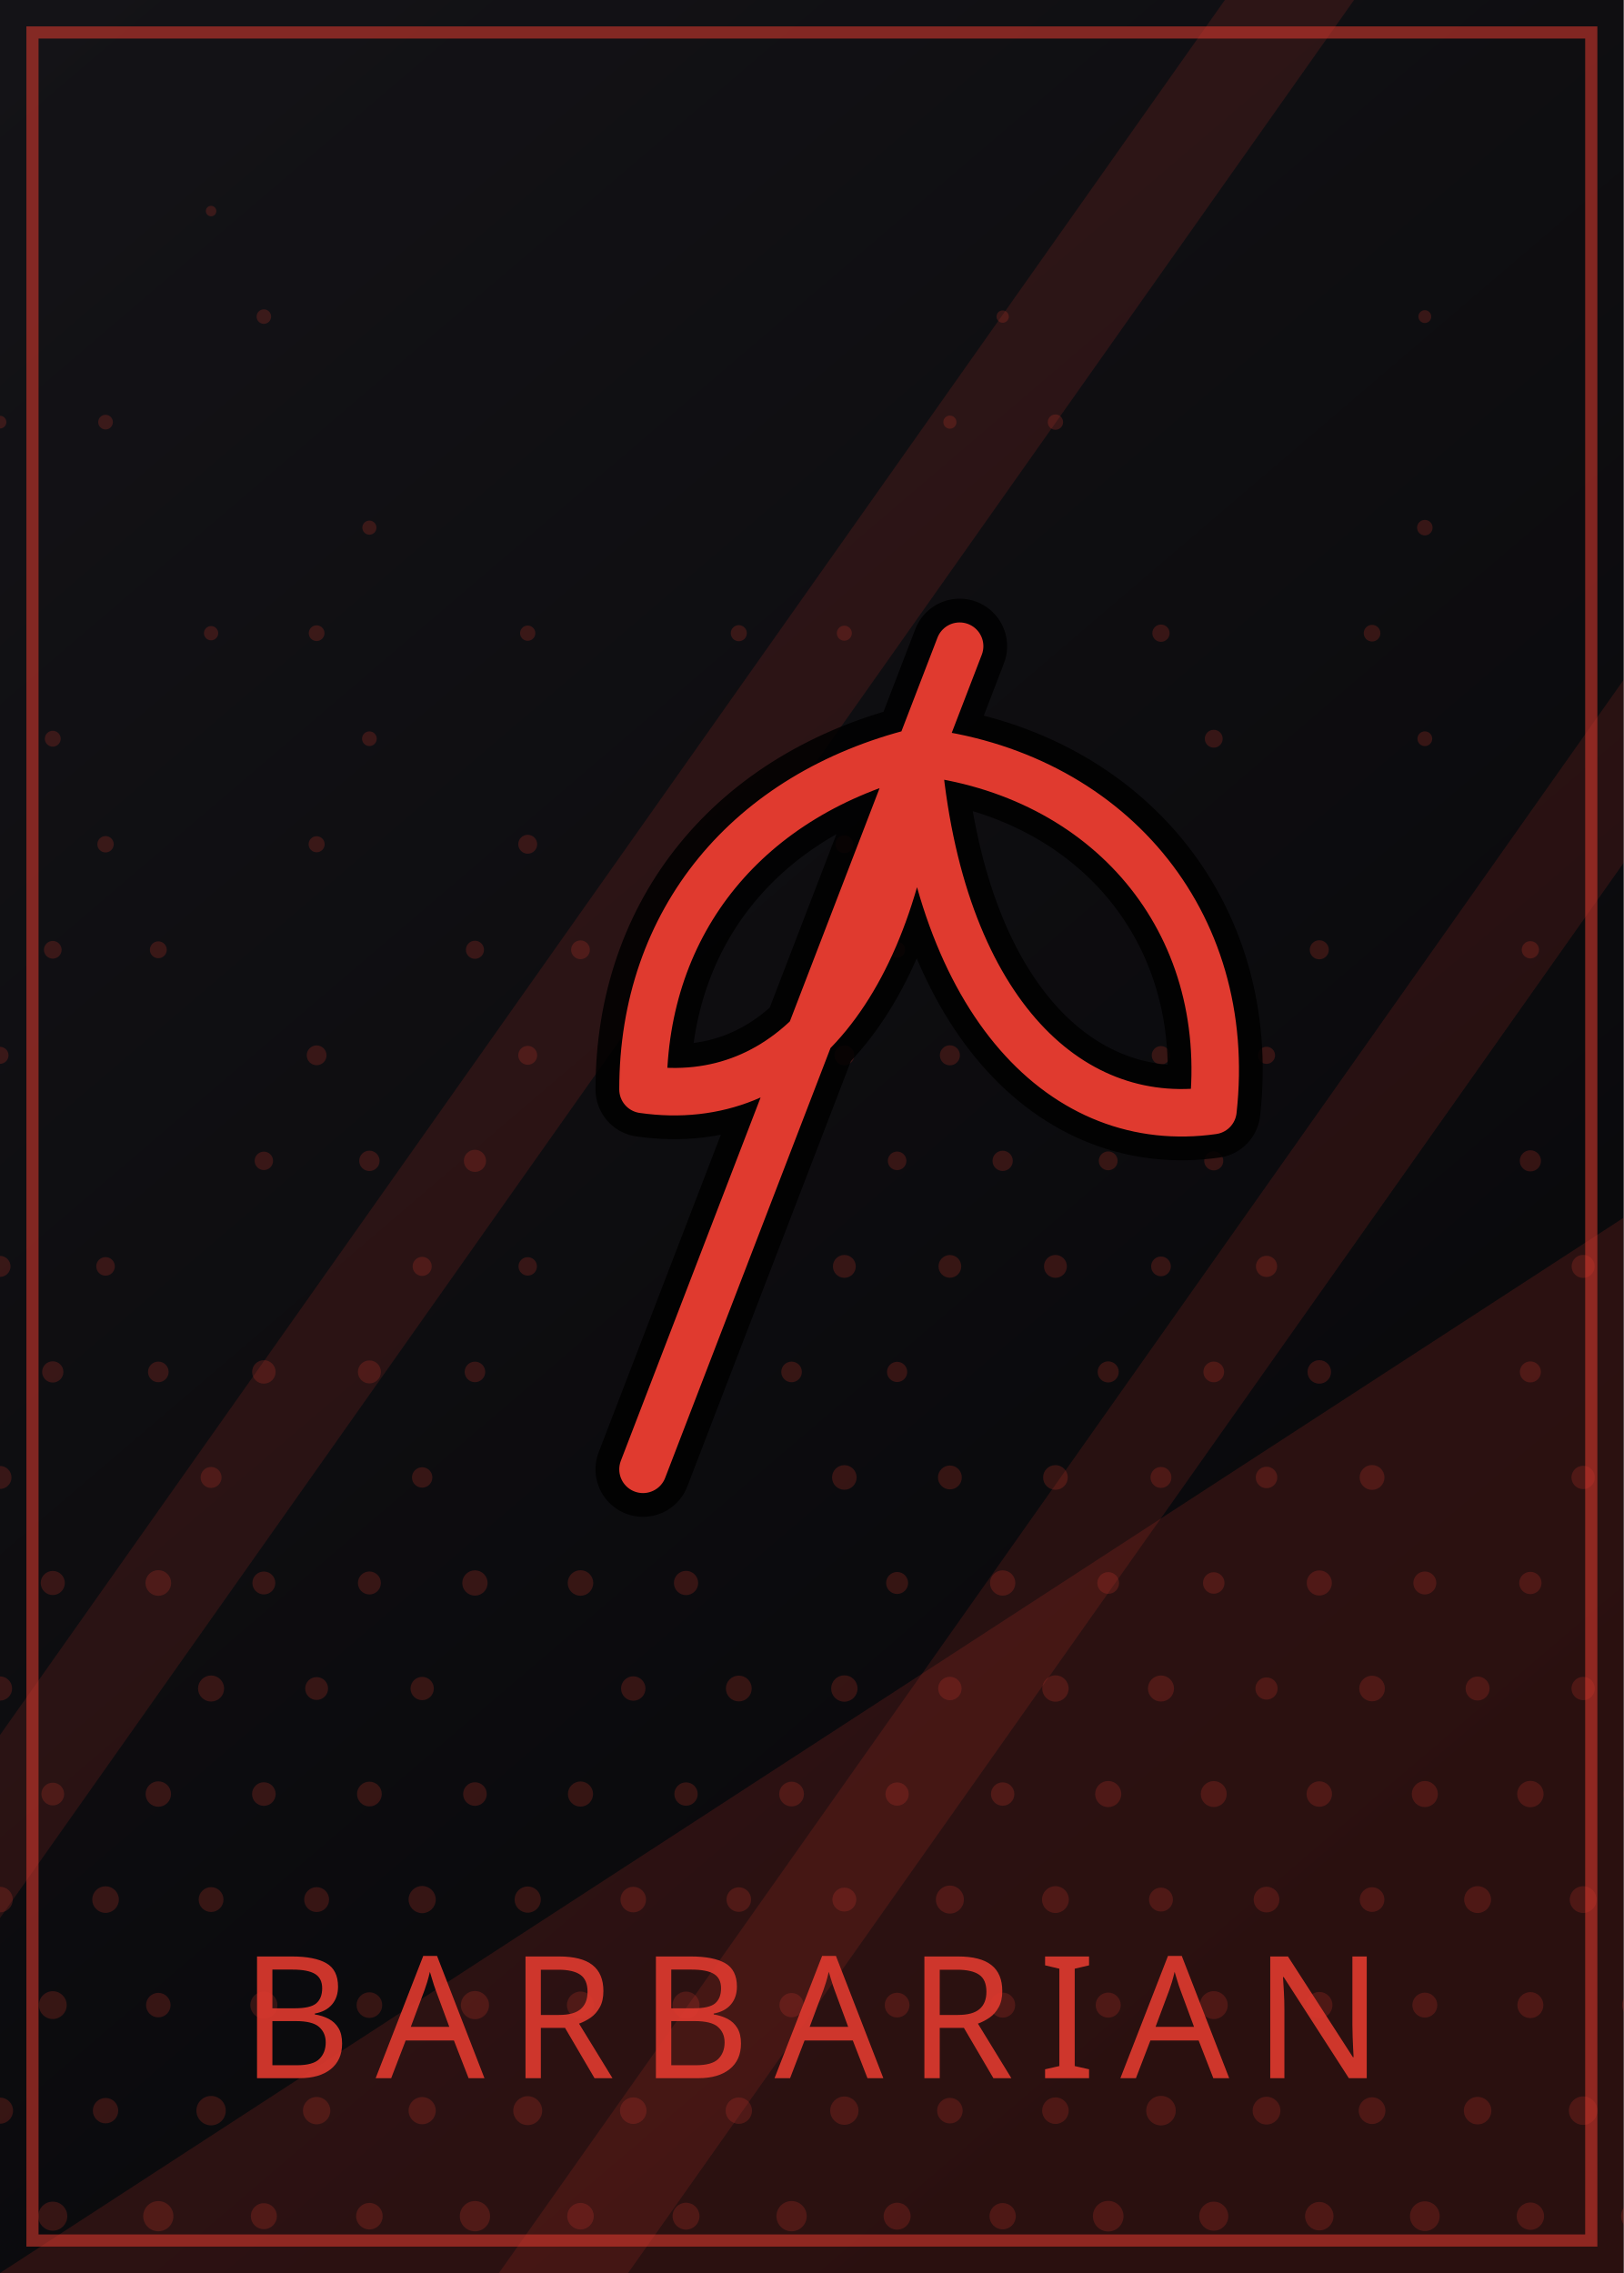
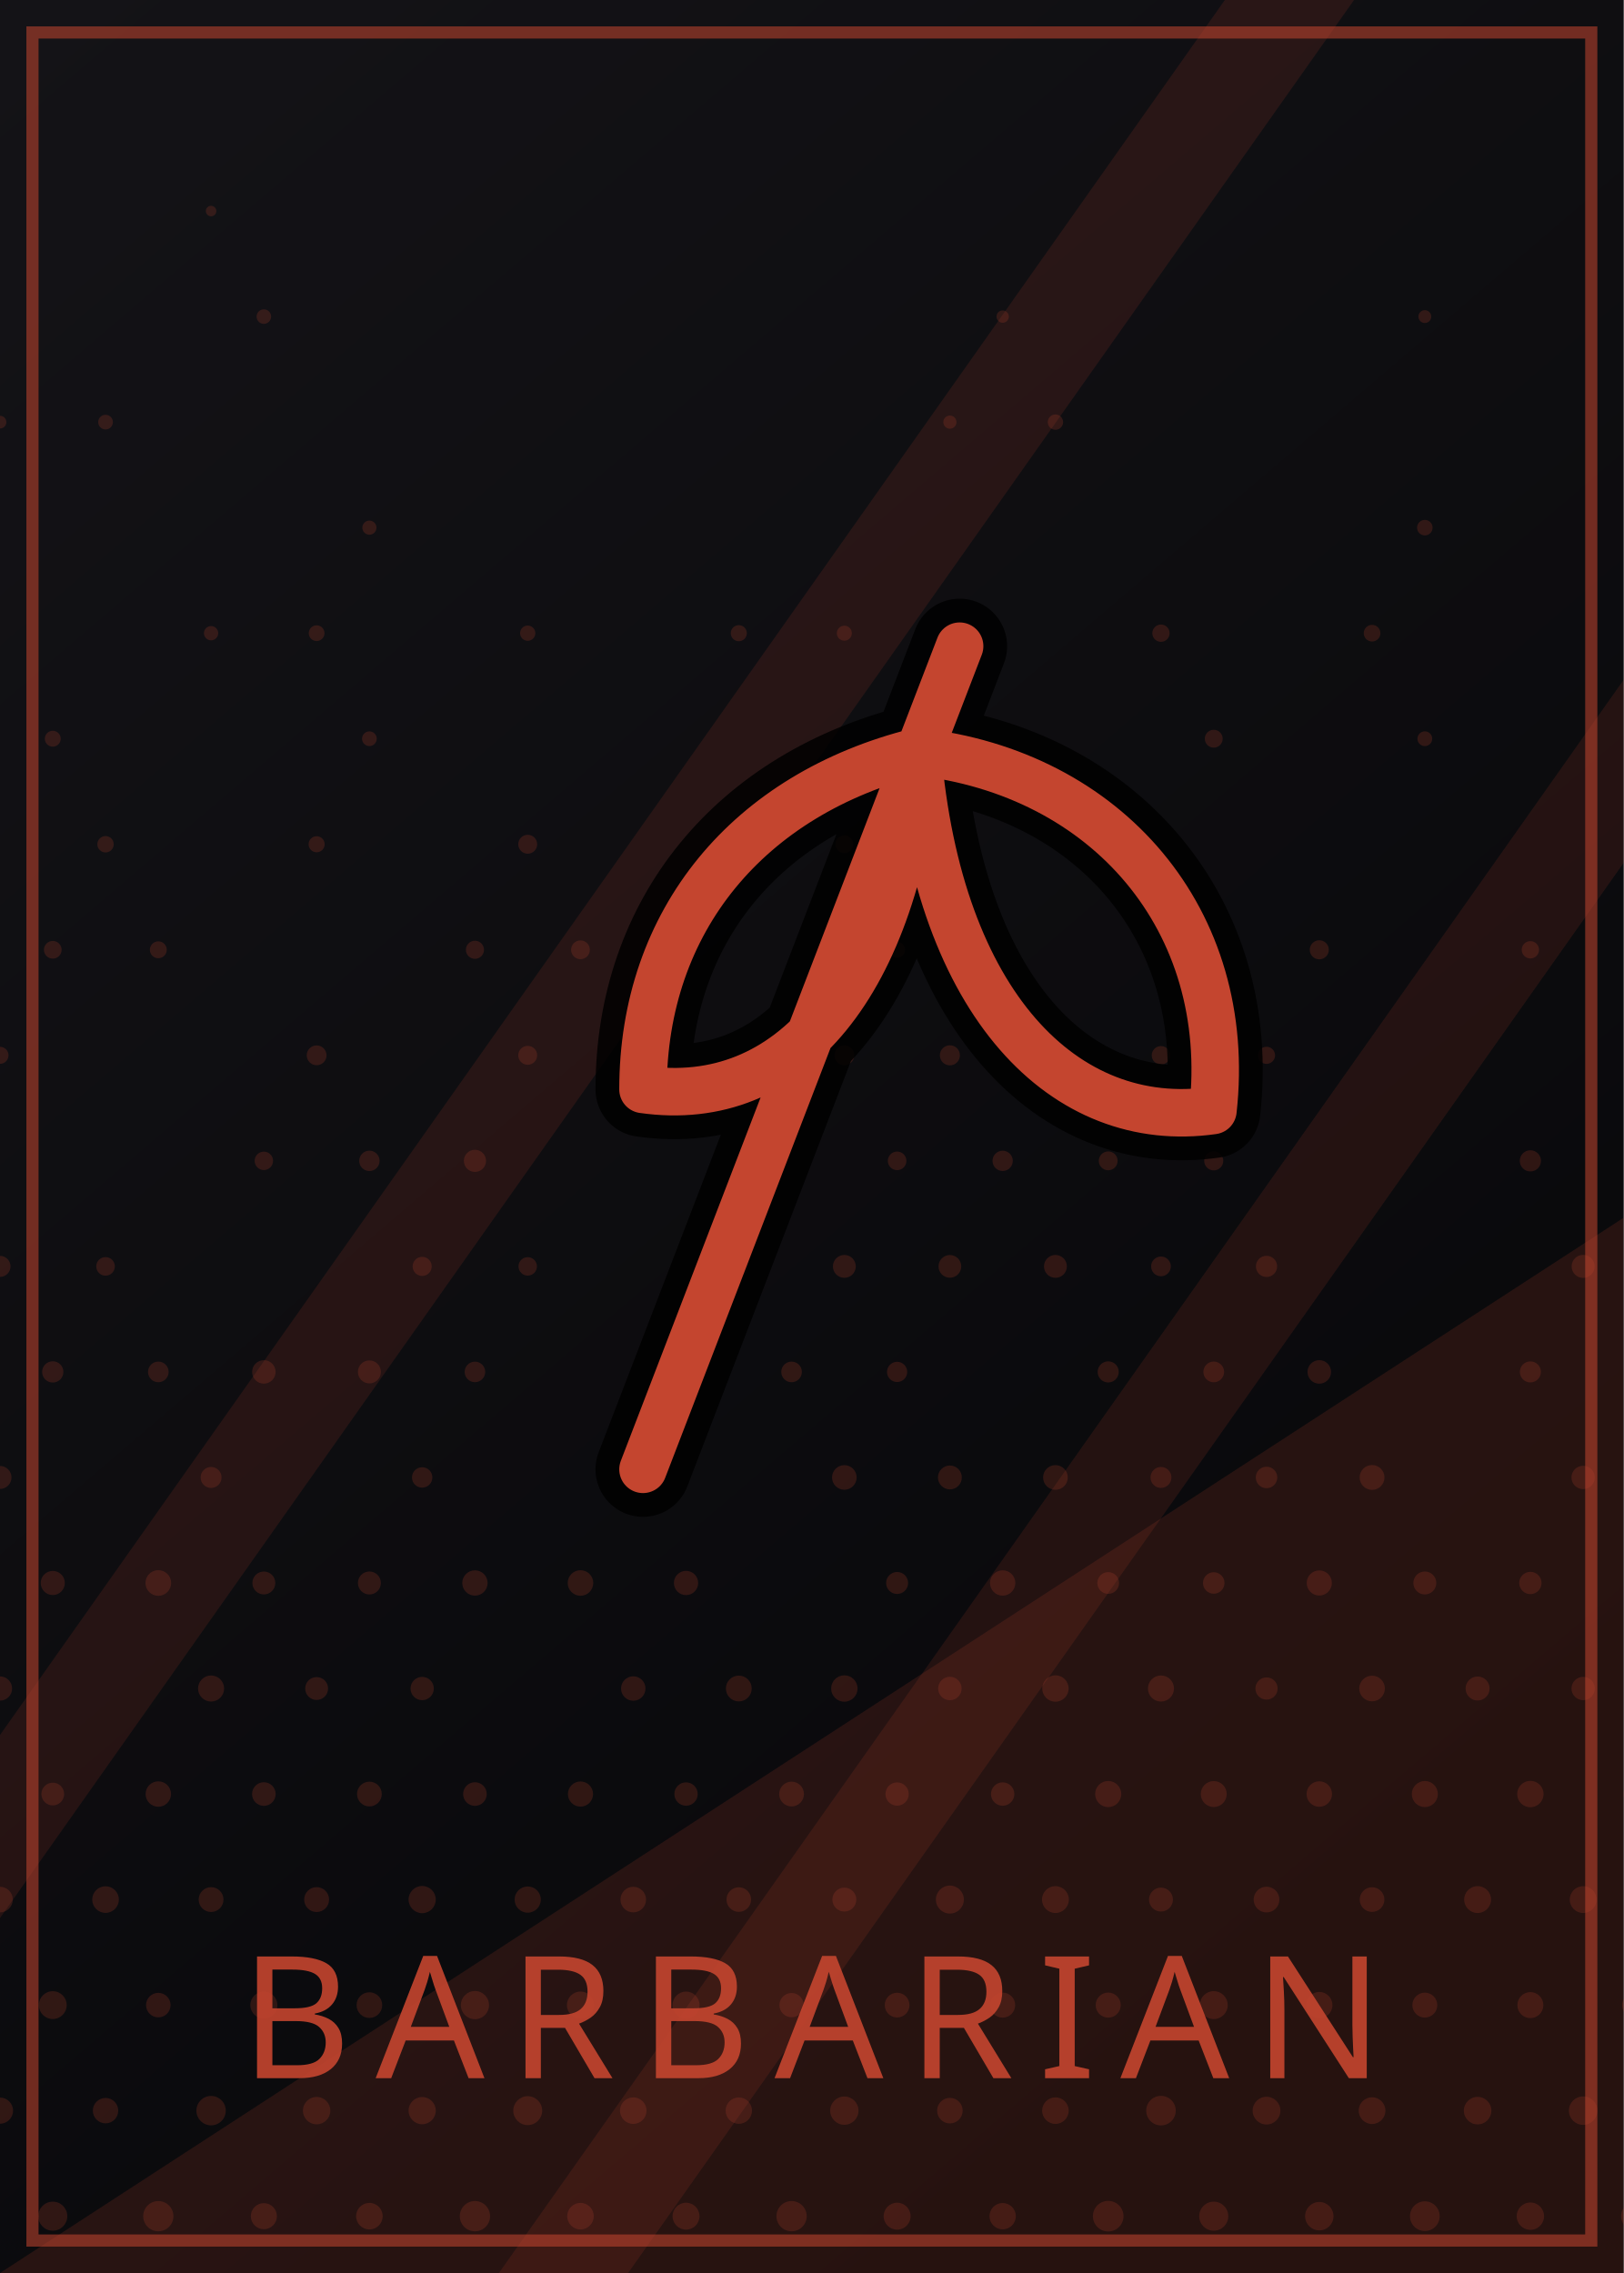
<svg xmlns="http://www.w3.org/2000/svg" viewBox="0 0 400 560" width="400" height="560" role="img" aria-label="barbarian portrait">
  <defs>
    <linearGradient id="bg" x1="0" y1="0" x2="0.6" y2="1">
      <stop offset="0" stop-color="#141317" />
      <stop offset="1" stop-color="#08080a" />
    </linearGradient>
    <clipPath id="frame">
      <rect x="0" y="0" width="400" height="560" />
    </clipPath>
  </defs>
  <g clip-path="url(#frame)">
    <rect width="400" height="560" fill="url(#bg)" />
-     <g fill="#e03a2f" opacity="0.20">
+     <g fill="#c4452f" opacity="0.20">
      <circle cx="403" cy="26" r="1.29" />
      <circle cx="52" cy="52" r="1.29" />
      <circle cx="65" cy="78" r="1.79" />
      <circle cx="247" cy="78" r="1.52" />
      <circle cx="351" cy="78" r="1.58" />
      <circle cx="0" cy="104" r="1.57" />
      <circle cx="26" cy="104" r="1.81" />
      <circle cx="234" cy="104" r="1.62" />
      <circle cx="260" cy="104" r="1.89" />
      <circle cx="91" cy="130" r="1.74" />
      <circle cx="351" cy="130" r="1.91" />
      <circle cx="52" cy="156" r="1.76" />
      <circle cx="78" cy="156" r="1.94" />
      <circle cx="130" cy="156" r="1.88" />
      <circle cx="182" cy="156" r="1.98" />
      <circle cx="208" cy="156" r="1.85" />
      <circle cx="286" cy="156" r="2.13" />
      <circle cx="338" cy="156" r="2.05" />
      <circle cx="13" cy="182" r="1.96" />
      <circle cx="91" cy="182" r="1.81" />
      <circle cx="299" cy="182" r="2.20" />
      <circle cx="351" cy="182" r="1.82" />
      <circle cx="26" cy="208" r="2.02" />
      <circle cx="78" cy="208" r="1.98" />
      <circle cx="130" cy="208" r="2.33" />
      <circle cx="208" cy="208" r="2.18" />
      <circle cx="13" cy="234" r="2.18" />
      <circle cx="39" cy="234" r="2.08" />
      <circle cx="117" cy="234" r="2.23" />
      <circle cx="143" cy="234" r="2.31" />
      <circle cx="221" cy="234" r="1.96" />
      <circle cx="325" cy="234" r="2.35" />
      <circle cx="377" cy="234" r="2.13" />
      <circle cx="403" cy="234" r="2.48" />
      <circle cx="0" cy="260" r="2.10" />
      <circle cx="78" cy="260" r="2.44" />
      <circle cx="130" cy="260" r="2.33" />
      <circle cx="208" cy="260" r="2.44" />
      <circle cx="234" cy="260" r="2.47" />
      <circle cx="286" cy="260" r="2.28" />
      <circle cx="312" cy="260" r="2.11" />
      <circle cx="65" cy="286" r="2.27" />
      <circle cx="91" cy="286" r="2.51" />
      <circle cx="117" cy="286" r="2.73" />
      <circle cx="221" cy="286" r="2.29" />
      <circle cx="247" cy="286" r="2.50" />
      <circle cx="273" cy="286" r="2.32" />
      <circle cx="299" cy="286" r="2.35" />
      <circle cx="377" cy="286" r="2.61" />
      <circle cx="403" cy="286" r="2.22" />
      <circle cx="0" cy="312" r="2.59" />
      <circle cx="26" cy="312" r="2.29" />
      <circle cx="104" cy="312" r="2.35" />
      <circle cx="130" cy="312" r="2.27" />
      <circle cx="182" cy="312" r="2.31" />
      <circle cx="208" cy="312" r="2.82" />
      <circle cx="234" cy="312" r="2.80" />
      <circle cx="260" cy="312" r="2.82" />
      <circle cx="286" cy="312" r="2.43" />
      <circle cx="312" cy="312" r="2.61" />
      <circle cx="390" cy="312" r="2.84" />
      <circle cx="13" cy="338" r="2.62" />
      <circle cx="39" cy="338" r="2.54" />
      <circle cx="65" cy="338" r="2.89" />
      <circle cx="91" cy="338" r="2.83" />
      <circle cx="117" cy="338" r="2.53" />
      <circle cx="169" cy="338" r="2.45" />
      <circle cx="195" cy="338" r="2.54" />
      <circle cx="221" cy="338" r="2.49" />
      <circle cx="273" cy="338" r="2.60" />
      <circle cx="299" cy="338" r="2.55" />
      <circle cx="325" cy="338" r="2.90" />
      <circle cx="377" cy="338" r="2.59" />
      <circle cx="403" cy="338" r="2.70" />
      <circle cx="0" cy="364" r="2.83" />
      <circle cx="52" cy="364" r="2.58" />
      <circle cx="104" cy="364" r="2.51" />
      <circle cx="156" cy="364" r="2.76" />
      <circle cx="208" cy="364" r="3.03" />
      <circle cx="234" cy="364" r="2.94" />
      <circle cx="260" cy="364" r="3.04" />
      <circle cx="286" cy="364" r="2.58" />
      <circle cx="312" cy="364" r="2.65" />
      <circle cx="338" cy="364" r="3.06" />
      <circle cx="390" cy="364" r="2.88" />
      <circle cx="13" cy="390" r="2.97" />
      <circle cx="39" cy="390" r="3.16" />
      <circle cx="65" cy="390" r="2.82" />
      <circle cx="91" cy="390" r="2.83" />
      <circle cx="117" cy="390" r="3.12" />
      <circle cx="143" cy="390" r="3.15" />
      <circle cx="169" cy="390" r="2.99" />
      <circle cx="221" cy="390" r="2.71" />
      <circle cx="247" cy="390" r="3.12" />
      <circle cx="273" cy="390" r="2.68" />
      <circle cx="299" cy="390" r="2.65" />
      <circle cx="325" cy="390" r="3.10" />
      <circle cx="351" cy="390" r="2.83" />
      <circle cx="377" cy="390" r="2.75" />
      <circle cx="403" cy="390" r="2.86" />
      <circle cx="0" cy="416" r="2.98" />
      <circle cx="52" cy="416" r="3.21" />
      <circle cx="78" cy="416" r="2.82" />
      <circle cx="104" cy="416" r="2.87" />
      <circle cx="156" cy="416" r="3.01" />
      <circle cx="182" cy="416" r="3.18" />
      <circle cx="208" cy="416" r="3.25" />
      <circle cx="234" cy="416" r="2.89" />
      <circle cx="260" cy="416" r="3.25" />
      <circle cx="286" cy="416" r="3.21" />
      <circle cx="312" cy="416" r="2.74" />
      <circle cx="338" cy="416" r="3.16" />
      <circle cx="364" cy="416" r="2.96" />
      <circle cx="390" cy="416" r="2.87" />
      <circle cx="13" cy="442" r="2.80" />
      <circle cx="39" cy="442" r="3.13" />
      <circle cx="65" cy="442" r="2.91" />
      <circle cx="91" cy="442" r="3.05" />
      <circle cx="117" cy="442" r="2.91" />
      <circle cx="143" cy="442" r="3.10" />
      <circle cx="169" cy="442" r="2.88" />
      <circle cx="195" cy="442" r="3.05" />
      <circle cx="221" cy="442" r="2.87" />
      <circle cx="247" cy="442" r="2.88" />
      <circle cx="273" cy="442" r="3.22" />
      <circle cx="299" cy="442" r="3.20" />
      <circle cx="325" cy="442" r="3.14" />
      <circle cx="351" cy="442" r="3.21" />
      <circle cx="377" cy="442" r="3.25" />
      <circle cx="403" cy="442" r="3.09" />
      <circle cx="0" cy="468" r="3.15" />
      <circle cx="26" cy="468" r="3.28" />
      <circle cx="52" cy="468" r="3.06" />
      <circle cx="78" cy="468" r="3.07" />
      <circle cx="104" cy="468" r="3.35" />
      <circle cx="130" cy="468" r="3.23" />
      <circle cx="156" cy="468" r="3.15" />
      <circle cx="182" cy="468" r="3.03" />
      <circle cx="208" cy="468" r="2.95" />
      <circle cx="234" cy="468" r="3.45" />
      <circle cx="260" cy="468" r="3.31" />
      <circle cx="286" cy="468" r="2.95" />
      <circle cx="312" cy="468" r="3.17" />
      <circle cx="338" cy="468" r="3.04" />
      <circle cx="364" cy="468" r="3.31" />
      <circle cx="390" cy="468" r="3.30" />
      <circle cx="13" cy="494" r="3.43" />
      <circle cx="39" cy="494" r="3.02" />
      <circle cx="65" cy="494" r="3.33" />
      <circle cx="91" cy="494" r="3.16" />
      <circle cx="117" cy="494" r="3.47" />
      <circle cx="143" cy="494" r="3.34" />
      <circle cx="169" cy="494" r="3.33" />
      <circle cx="195" cy="494" r="2.99" />
      <circle cx="221" cy="494" r="3.05" />
      <circle cx="247" cy="494" r="3.09" />
      <circle cx="273" cy="494" r="3.09" />
      <circle cx="299" cy="494" r="3.44" />
      <circle cx="325" cy="494" r="3.24" />
      <circle cx="351" cy="494" r="3.07" />
      <circle cx="377" cy="494" r="3.20" />
      <circle cx="403" cy="494" r="3.39" />
      <circle cx="0" cy="520" r="3.22" />
      <circle cx="26" cy="520" r="3.13" />
      <circle cx="52" cy="520" r="3.62" />
      <circle cx="78" cy="520" r="3.37" />
      <circle cx="104" cy="520" r="3.35" />
      <circle cx="130" cy="520" r="3.56" />
      <circle cx="156" cy="520" r="3.27" />
      <circle cx="182" cy="520" r="3.25" />
      <circle cx="208" cy="520" r="3.49" />
      <circle cx="234" cy="520" r="3.15" />
      <circle cx="260" cy="520" r="3.27" />
      <circle cx="286" cy="520" r="3.64" />
      <circle cx="312" cy="520" r="3.42" />
      <circle cx="338" cy="520" r="3.29" />
      <circle cx="364" cy="520" r="3.39" />
      <circle cx="390" cy="520" r="3.51" />
      <circle cx="13" cy="546" r="3.58" />
      <circle cx="39" cy="546" r="3.72" />
      <circle cx="65" cy="546" r="3.21" />
      <circle cx="91" cy="546" r="3.27" />
      <circle cx="117" cy="546" r="3.73" />
      <circle cx="143" cy="546" r="3.27" />
      <circle cx="169" cy="546" r="3.32" />
      <circle cx="195" cy="546" r="3.73" />
      <circle cx="221" cy="546" r="3.32" />
      <circle cx="247" cy="546" r="3.24" />
      <circle cx="273" cy="546" r="3.77" />
      <circle cx="299" cy="546" r="3.58" />
      <circle cx="325" cy="546" r="3.50" />
      <circle cx="351" cy="546" r="3.66" />
      <circle cx="377" cy="546" r="3.37" />
      <circle cx="403" cy="546" r="3.65" />
    </g>
-     <g stroke="#e03a2f" stroke-width="26" opacity="0.14">
+     <g stroke="#c4452f" stroke-width="26" opacity="0.14">
      <path d="M-120 620 L360 -60" />
      <path d="M40 700 L520 20" />
    </g>
-     <path d="M0 560 L400 300 L400 560 Z" fill="#e03a2f" opacity="0.16" />
+     <path d="M0 560 L400 300 L400 560 Z" fill="#c4452f" opacity="0.16" />
    <g transform="translate(200 258) scale(2.6) translate(-50 -50)">
      <g fill="none" stroke="#000" stroke-width="9" stroke-linecap="round" stroke-linejoin="round" opacity="0.85">
        <path d="M34 90 L64 12 M60 22 C78 24 90 38 88 56 C74 58 62 46 60 22 M60 22 C44 26 34 38 34 54 C48 56 58 44 60 22" />
      </g>
-       <g fill="none" stroke="#e03a2f" stroke-width="4.5" stroke-linecap="round" stroke-linejoin="round">
+       <g fill="none" stroke="#c4452f" stroke-width="4.5" stroke-linecap="round" stroke-linejoin="round">
        <path d="M34 90 L64 12 M60 22 C78 24 90 38 88 56 C74 58 62 46 60 22 M60 22 C44 26 34 38 34 54 C48 56 58 44 60 22" />
      </g>
    </g>
-     <rect x="8" y="8" width="384" height="544" fill="none" stroke="#e03a2f" stroke-width="3" opacity="0.55" />
-     <text x="200" y="512" text-anchor="middle" font-family="Impact, 'Arial Black', sans-serif" font-size="42" letter-spacing="6" fill="#e03a2f" opacity="0.9">BARBARIAN</text>
+     <rect x="8" y="8" width="384" height="544" fill="none" stroke="#c4452f" stroke-width="3" opacity="0.55" />
+     <text x="200" y="512" text-anchor="middle" font-family="Impact, 'Arial Black', sans-serif" font-size="42" letter-spacing="6" fill="#c4452f" opacity="0.9">BARBARIAN</text>
  </g>
</svg>
